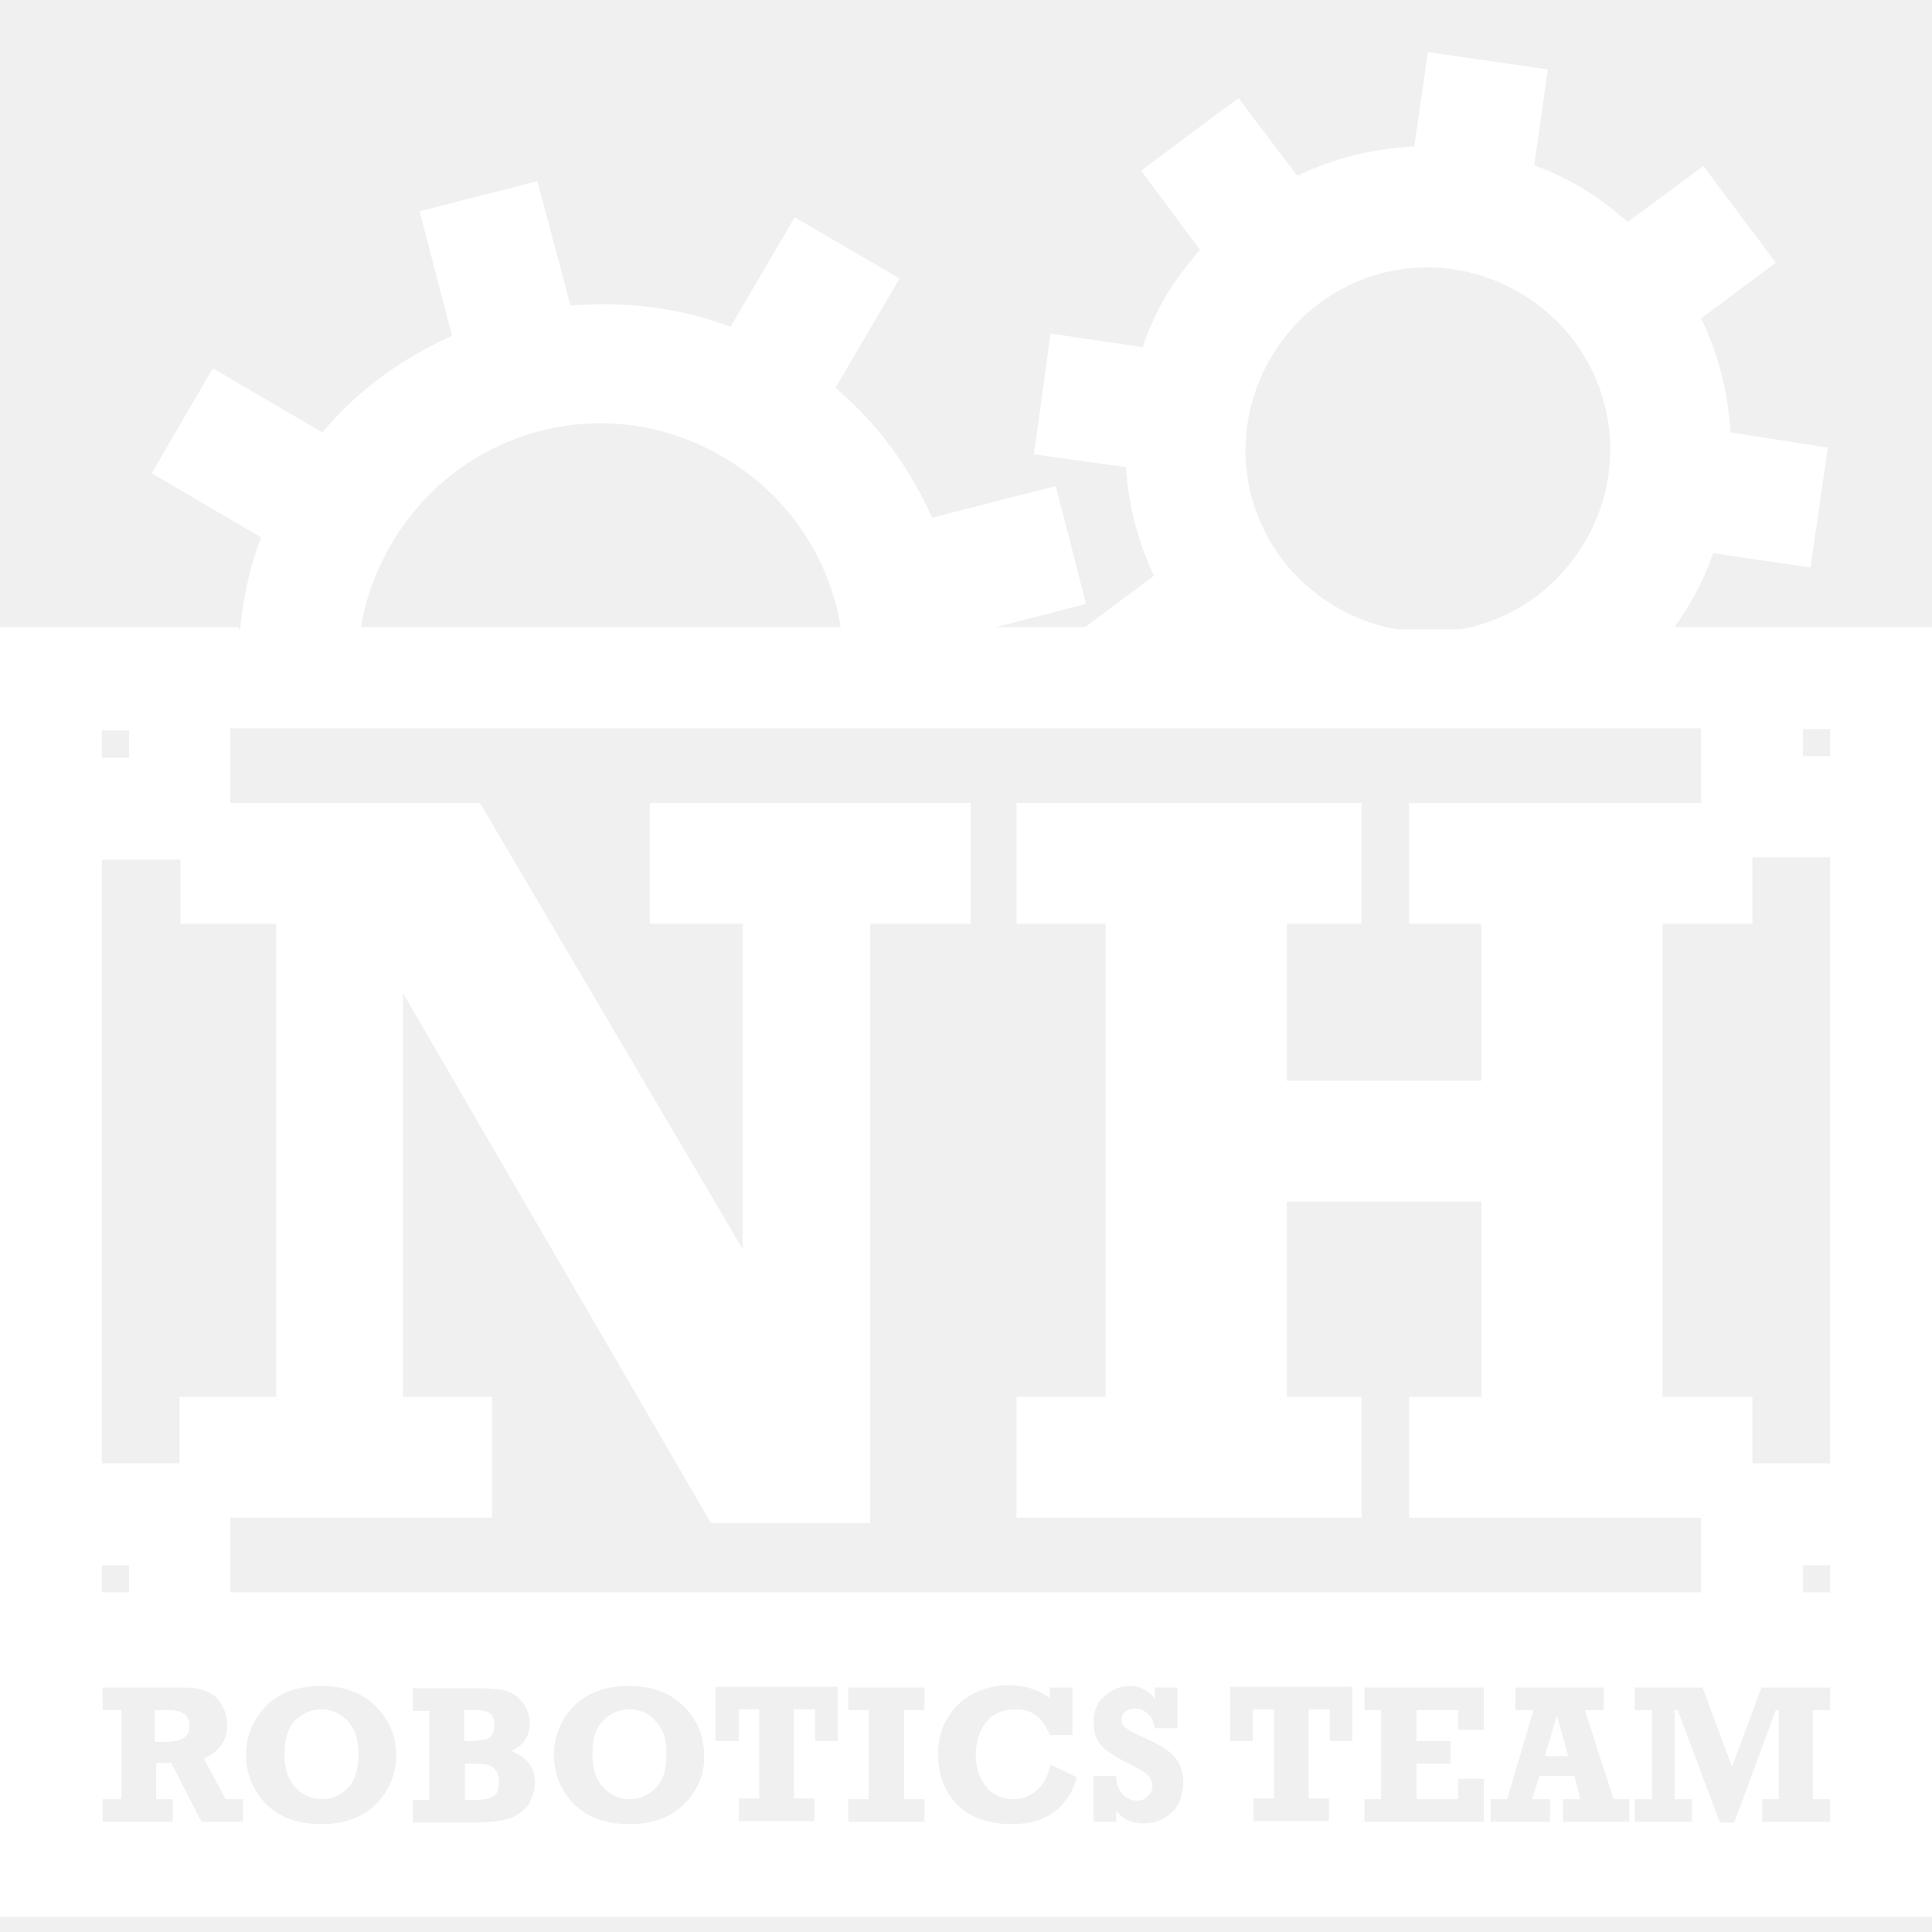
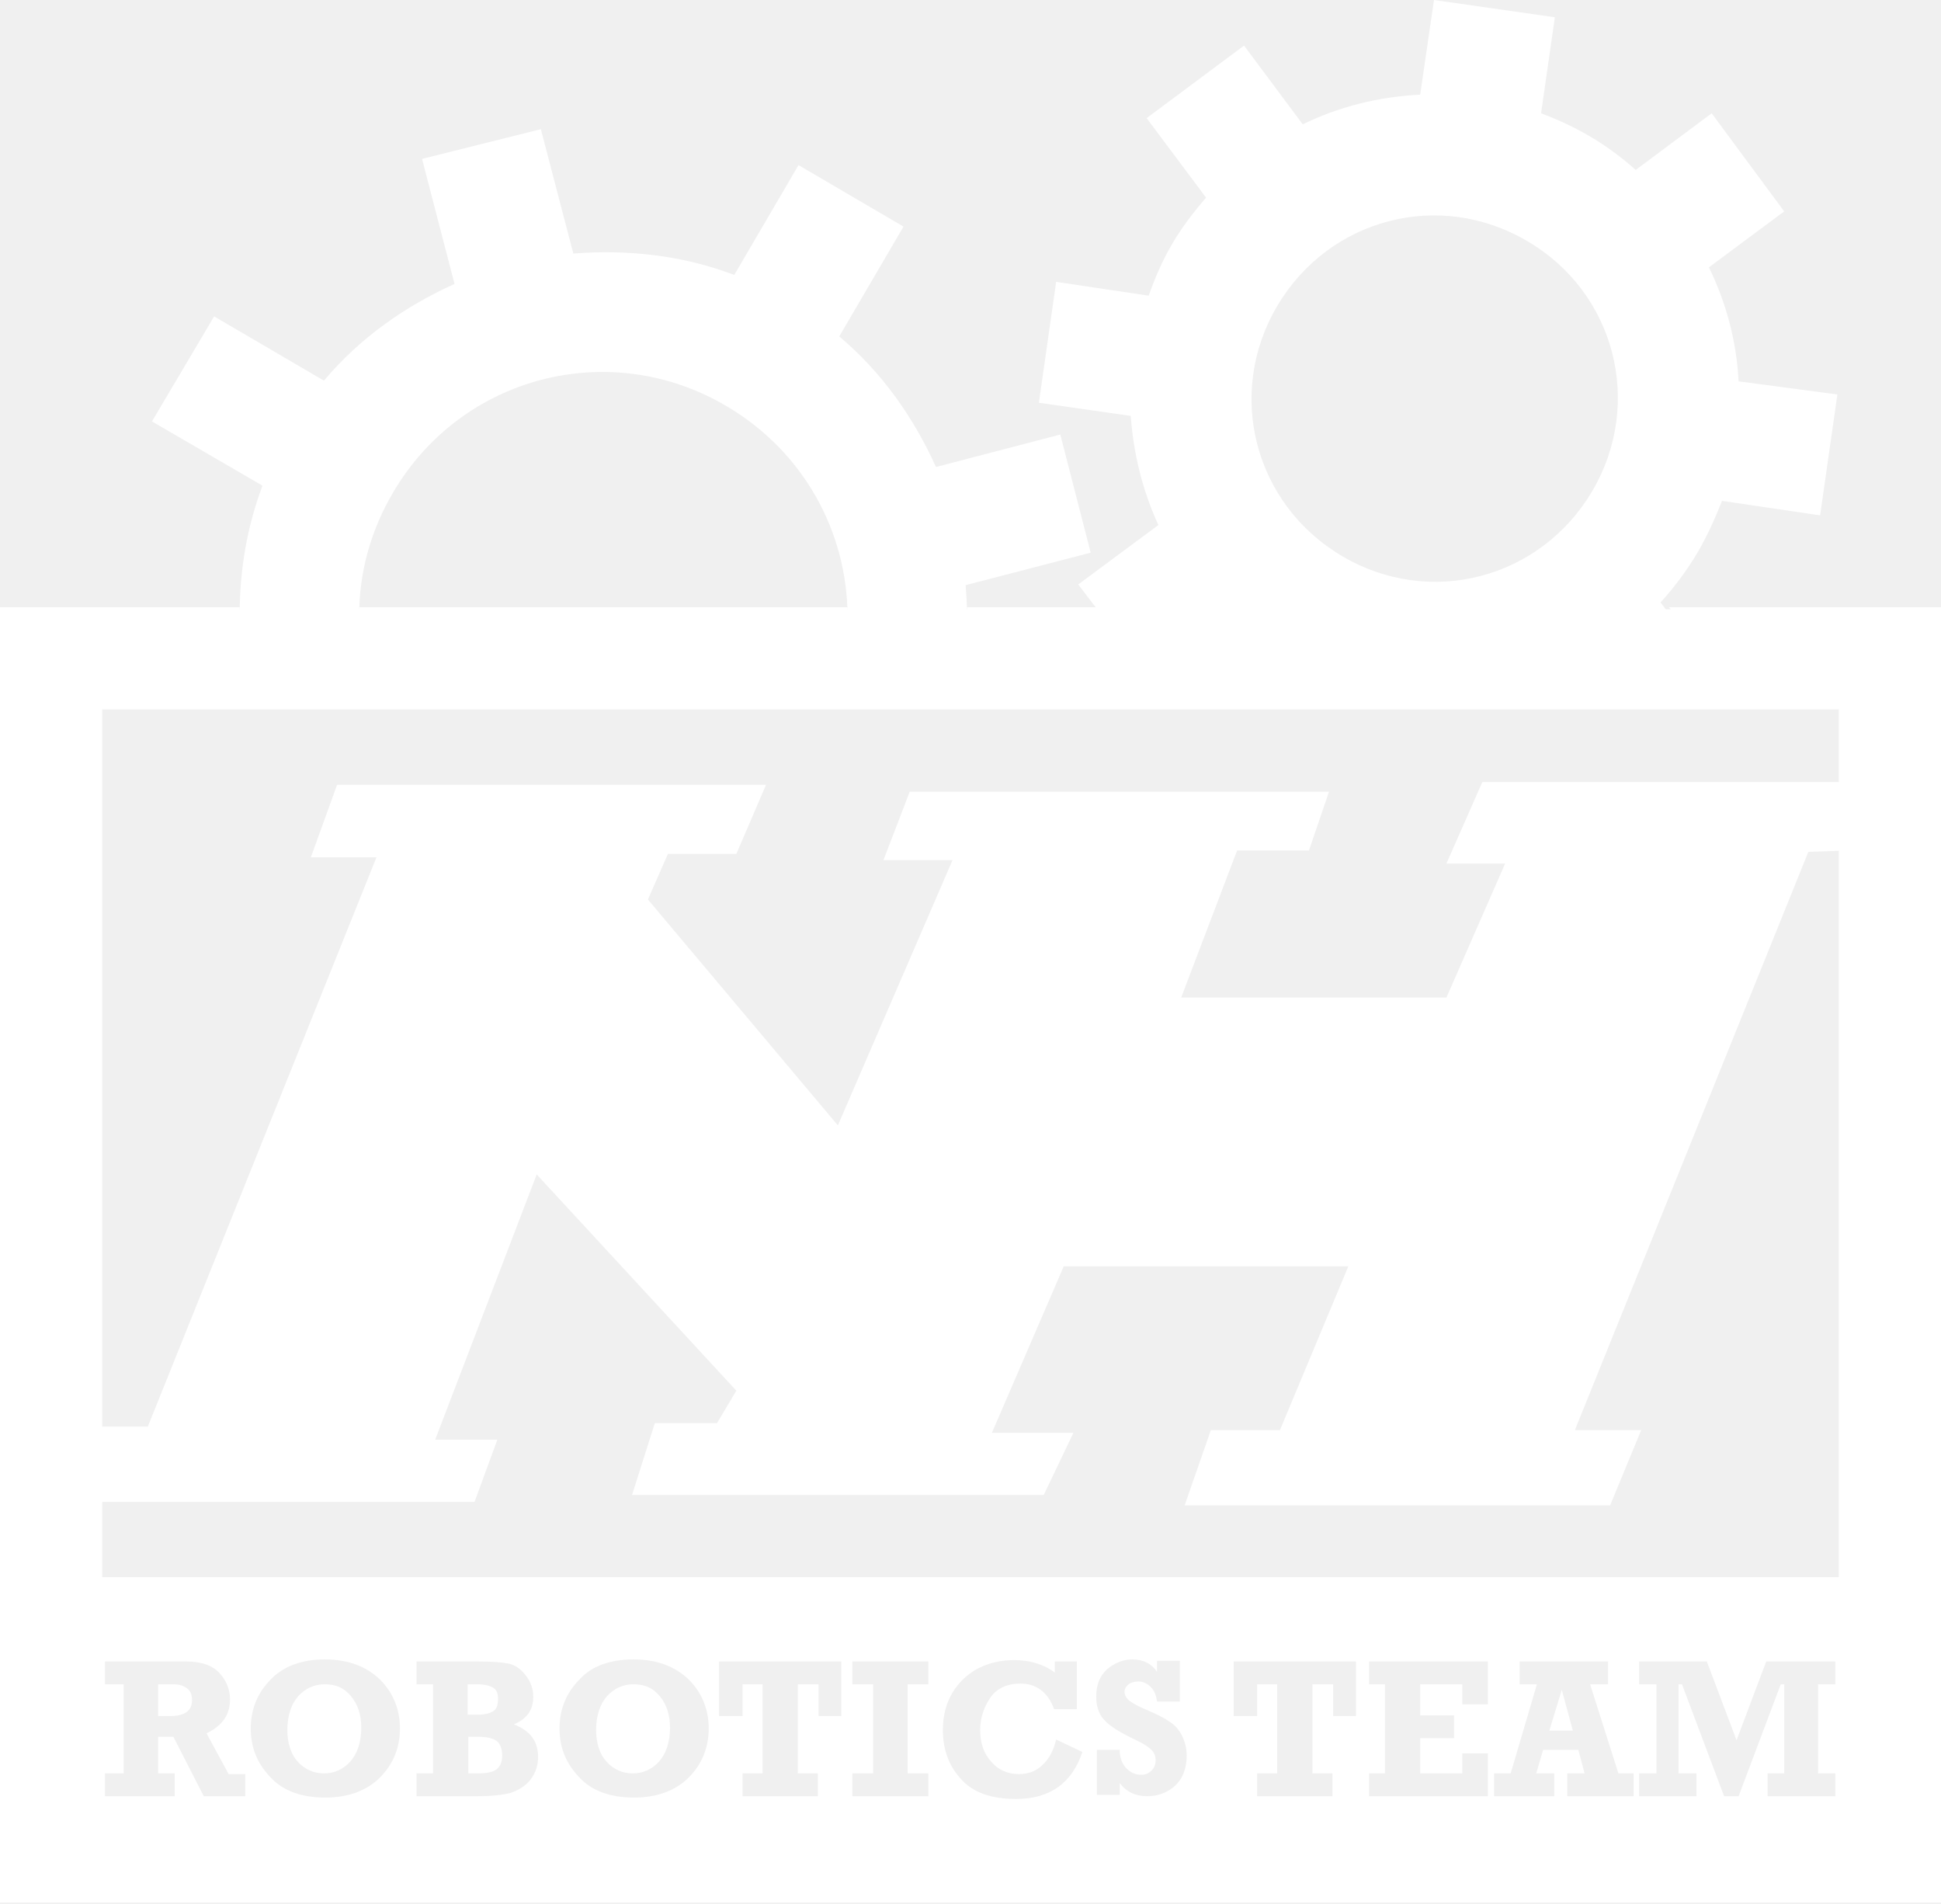
- <svg xmlns="http://www.w3.org/2000/svg" version="1.1" id="Layer_1" x="0px" y="0px" viewBox="0 0 256 256" style="enable-background:new 0 0 256 256;" xml:space="preserve">
+ <svg xmlns="http://www.w3.org/2000/svg" version="1.1" id="Layer_1" x="0px" y="0px" viewBox="0 0 281 275.5" style="enable-background:new 0 0 281 275.5;" xml:space="preserve">
  <style type="text/css">
- 	.st0{fill:#FFFFFF;}
+ 	.st0{display:none;}
+ 	.st1{display:none;fill:#CF2029;}
+ 	.st2{fill:#FFFFFF;}
</style>
+   <text transform="matrix(1 0 0 1 -132.3533 -230.1965)" class="st0">
+     <tspan x="0" y="0" style="display:inline; font-family:'ArialMT'; font-size:27.599px;">Font:</tspan>
+     <tspan x="62.9" y="0" style="display:inline; font-family:'Rockwell-Bold'; font-size:27.599px;"> </tspan>
+     <tspan x="0" y="33.1" style="display:inline; font-family:'Rockwell-Bold'; font-size:27.599px;">Rockwell</tspan>
+     <tspan x="0" y="99.4" style="display:inline; font-family:'ArialMT'; font-size:27.599px;">Color Palette:</tspan>
+   </text>
+   <rect x="-132.4" y="-117.5" class="st0" width="54" height="54" />
+   <rect x="-78.4" y="-117.5" class="st1" width="54" height="54" />
  <g>
-     <path class="st0" d="M47.4,88.4c0-0.1,0-0.2,0-0.3c0-5.5,1.5-11,4.5-16.1c9.1-15.4,28.6-20.5,44-11.4c10.2,6,15.9,16.6,15.9,27.6   c0,0.1,0,0.2,0,0.3h15.8c0-0.1,0-0.2,0-0.3c0-1.3-0.1-2.6-0.2-3.9l16.5-4.3l-4-15.6l-16.4,4.2c-2.9-6.5-7.1-12.4-12.8-17.2   l8.5-14.5l-13.9-8.1l-8.5,14.5c-6.9-2.6-14.2-3.4-21.2-2.8L71.2,24l-15.6,4l4.3,16.5c-6.5,2.9-12.4,7.1-17.2,12.8l-14.5-8.5   l-8.1,13.9l14.5,8.5c-2.1,5.5-3,11.3-3,17c0,0.1,0,0.2,0,0.3H47.4z" />
-     <path class="st0" d="M229.3,57.3c-0.3-5.2-1.6-10.4-3.9-15.1l9.9-7.4L225.7,22l-10,7.4c-1.9-1.6-3.9-3.2-6.1-4.5   c-2-1.2-4.2-2.2-6.3-3l1.8-12.7l-15.9-2.3l-1.8,12.5c-5.4,0.3-10.6,1.5-15.5,3.9L164.1,13l-12.9,9.6l7.8,10.5   c-1.6,1.9-3.2,3.9-4.5,6.1c-1.3,2.2-2.3,4.5-3.1,6.8l-12.2-1.8L137,60.2l12.2,1.7c0.3,5,1.6,9.9,3.7,14.4l-10.6,7.9l2.9,3.9   l0.2,0.3h74.9l-0.2-0.3l-1.1-1.5c1.8-2,3.5-4.2,4.9-6.6c1.3-2.2,2.3-4.4,3.1-6.7l12.9,1.9l2.3-15.9L229.3,57.3z M210,71.8   c-6.8,11.6-21.4,15.4-33,8.6c-11.6-6.8-15.4-21.4-8.6-33c6.8-11.6,21.4-15.4,33-8.6C213,45.6,216.8,60.3,210,71.8z" />
-     <path class="st0" d="M24.4,227.1c-0.5-0.3-1.1-0.5-1.9-0.5h-2v4.2h1.6c2,0,3-0.7,3-2.1C25.1,228,24.9,227.4,24.4,227.1z    M24.4,227.1c-0.5-0.3-1.1-0.5-1.9-0.5h-2v4.2h1.6c2,0,3-0.7,3-2.1C25.1,228,24.9,227.4,24.4,227.1z M24.4,227.1   c-0.5-0.3-1.1-0.5-1.9-0.5h-2v4.2h1.6c2,0,3-0.7,3-2.1C25.1,228,24.9,227.4,24.4,227.1z M46.2,228.2c-0.9-1.1-2.1-1.6-3.6-1.6   c-1.4,0-2.5,0.5-3.5,1.5c-1,1-1.4,2.5-1.4,4.5c0,1.8,0.5,3.2,1.4,4.2c0.9,1,2.1,1.6,3.5,1.6c1.4,0,2.5-0.5,3.5-1.5   c1-1,1.4-2.5,1.4-4.5C47.5,230.6,47.1,229.2,46.2,228.2z M64.9,227c-0.4-0.3-1.1-0.4-2.2-0.4h-1.2v4h1.3c0.9,0,1.6-0.2,2-0.5   c0.4-0.3,0.6-0.9,0.6-1.6C65.5,227.8,65.3,227.3,64.9,227z M65.3,234.2c-0.5-0.4-1.3-0.5-2.4-0.5h-1.3v4.8h1.3c1.2,0,2-0.2,2.5-0.5   c0.5-0.3,0.7-0.9,0.7-1.8C66.1,235.2,65.8,234.5,65.3,234.2z M65.3,234.2c-0.5-0.4-1.3-0.5-2.4-0.5h-1.3v4.8h1.3   c1.2,0,2-0.2,2.5-0.5c0.5-0.3,0.7-0.9,0.7-1.8C66.1,235.2,65.8,234.5,65.3,234.2z M64.9,227c-0.4-0.3-1.1-0.4-2.2-0.4h-1.2v4h1.3   c0.9,0,1.6-0.2,2-0.5c0.4-0.3,0.6-0.9,0.6-1.6C65.5,227.8,65.3,227.3,64.9,227z M46.2,228.2c-0.9-1.1-2.1-1.6-3.6-1.6   c-1.4,0-2.5,0.5-3.5,1.5c-1,1-1.4,2.5-1.4,4.5c0,1.8,0.5,3.2,1.4,4.2c0.9,1,2.1,1.6,3.5,1.6c1.4,0,2.5-0.5,3.5-1.5   c1-1,1.4-2.5,1.4-4.5C47.5,230.6,47.1,229.2,46.2,228.2z M24.4,227.1c-0.5-0.3-1.1-0.5-1.9-0.5h-2v4.2h1.6c2,0,3-0.7,3-2.1   C25.1,228,24.9,227.4,24.4,227.1z M24.4,227.1c-0.5-0.3-1.1-0.5-1.9-0.5h-2v4.2h1.6c2,0,3-0.7,3-2.1   C25.1,228,24.9,227.4,24.4,227.1z M46.2,228.2c-0.9-1.1-2.1-1.6-3.6-1.6c-1.4,0-2.5,0.5-3.5,1.5c-1,1-1.4,2.5-1.4,4.5   c0,1.8,0.5,3.2,1.4,4.2c0.9,1,2.1,1.6,3.5,1.6c1.4,0,2.5-0.5,3.5-1.5c1-1,1.4-2.5,1.4-4.5C47.5,230.6,47.1,229.2,46.2,228.2z    M64.9,227c-0.4-0.3-1.1-0.4-2.2-0.4h-1.2v4h1.3c0.9,0,1.6-0.2,2-0.5c0.4-0.3,0.6-0.9,0.6-1.6C65.5,227.8,65.3,227.3,64.9,227z    M65.3,234.2c-0.5-0.4-1.3-0.5-2.4-0.5h-1.3v4.8h1.3c1.2,0,2-0.2,2.5-0.5c0.5-0.3,0.7-0.9,0.7-1.8   C66.1,235.2,65.8,234.5,65.3,234.2z M87,228.2c-0.9-1.1-2.1-1.6-3.6-1.6c-1.4,0-2.5,0.5-3.5,1.5c-1,1-1.4,2.5-1.4,4.5   c0,1.8,0.5,3.2,1.4,4.2c0.9,1,2.1,1.6,3.5,1.6c1.4,0,2.5-0.5,3.5-1.5c1-1,1.4-2.5,1.4-4.5C88.4,230.6,87.9,229.2,87,228.2z    M87,228.2c-0.9-1.1-2.1-1.6-3.6-1.6c-1.4,0-2.5,0.5-3.5,1.5c-1,1-1.4,2.5-1.4,4.5c0,1.8,0.5,3.2,1.4,4.2c0.9,1,2.1,1.6,3.5,1.6   c1.4,0,2.5-0.5,3.5-1.5c1-1,1.4-2.5,1.4-4.5C88.4,230.6,87.9,229.2,87,228.2z M65.3,234.2c-0.5-0.4-1.3-0.5-2.4-0.5h-1.3v4.8h1.3   c1.2,0,2-0.2,2.5-0.5c0.5-0.3,0.7-0.9,0.7-1.8C66.1,235.2,65.8,234.5,65.3,234.2z M64.9,227c-0.4-0.3-1.1-0.4-2.2-0.4h-1.2v4h1.3   c0.9,0,1.6-0.2,2-0.5c0.4-0.3,0.6-0.9,0.6-1.6C65.5,227.8,65.3,227.3,64.9,227z M46.2,228.2c-0.9-1.1-2.1-1.6-3.6-1.6   c-1.4,0-2.5,0.5-3.5,1.5c-1,1-1.4,2.5-1.4,4.5c0,1.8,0.5,3.2,1.4,4.2c0.9,1,2.1,1.6,3.5,1.6c1.4,0,2.5-0.5,3.5-1.5   c1-1,1.4-2.5,1.4-4.5C47.5,230.6,47.1,229.2,46.2,228.2z M24.4,227.1c-0.5-0.3-1.1-0.5-1.9-0.5h-2v4.2h1.6c2,0,3-0.7,3-2.1   C25.1,228,24.9,227.4,24.4,227.1z M24.4,227.1c-0.5-0.3-1.1-0.5-1.9-0.5h-2v4.2h1.6c2,0,3-0.7,3-2.1   C25.1,228,24.9,227.4,24.4,227.1z M46.2,228.2c-0.9-1.1-2.1-1.6-3.6-1.6c-1.4,0-2.5,0.5-3.5,1.5c-1,1-1.4,2.5-1.4,4.5   c0,1.8,0.5,3.2,1.4,4.2c0.9,1,2.1,1.6,3.5,1.6c1.4,0,2.5-0.5,3.5-1.5c1-1,1.4-2.5,1.4-4.5C47.5,230.6,47.1,229.2,46.2,228.2z    M64.9,227c-0.4-0.3-1.1-0.4-2.2-0.4h-1.2v4h1.3c0.9,0,1.6-0.2,2-0.5c0.4-0.3,0.6-0.9,0.6-1.6C65.5,227.8,65.3,227.3,64.9,227z    M65.3,234.2c-0.5-0.4-1.3-0.5-2.4-0.5h-1.3v4.8h1.3c1.2,0,2-0.2,2.5-0.5c0.5-0.3,0.7-0.9,0.7-1.8   C66.1,235.2,65.8,234.5,65.3,234.2z M87,228.2c-0.9-1.1-2.1-1.6-3.6-1.6c-1.4,0-2.5,0.5-3.5,1.5c-1,1-1.4,2.5-1.4,4.5   c0,1.8,0.5,3.2,1.4,4.2c0.9,1,2.1,1.6,3.5,1.6c1.4,0,2.5-0.5,3.5-1.5c1-1,1.4-2.5,1.4-4.5C88.4,230.6,87.9,229.2,87,228.2z    M87,228.2c-0.9-1.1-2.1-1.6-3.6-1.6c-1.4,0-2.5,0.5-3.5,1.5c-1,1-1.4,2.5-1.4,4.5c0,1.8,0.5,3.2,1.4,4.2c0.9,1,2.1,1.6,3.5,1.6   c1.4,0,2.5-0.5,3.5-1.5c1-1,1.4-2.5,1.4-4.5C88.4,230.6,87.9,229.2,87,228.2z M65.3,234.2c-0.5-0.4-1.3-0.5-2.4-0.5h-1.3v4.8h1.3   c1.2,0,2-0.2,2.5-0.5c0.5-0.3,0.7-0.9,0.7-1.8C66.1,235.2,65.8,234.5,65.3,234.2z M64.9,227c-0.4-0.3-1.1-0.4-2.2-0.4h-1.2v4h1.3   c0.9,0,1.6-0.2,2-0.5c0.4-0.3,0.6-0.9,0.6-1.6C65.5,227.8,65.3,227.3,64.9,227z M46.2,228.2c-0.9-1.1-2.1-1.6-3.6-1.6   c-1.4,0-2.5,0.5-3.5,1.5c-1,1-1.4,2.5-1.4,4.5c0,1.8,0.5,3.2,1.4,4.2c0.9,1,2.1,1.6,3.5,1.6c1.4,0,2.5-0.5,3.5-1.5   c1-1,1.4-2.5,1.4-4.5C47.5,230.6,47.1,229.2,46.2,228.2z M24.4,227.1c-0.5-0.3-1.1-0.5-1.9-0.5h-2v4.2h1.6c2,0,3-0.7,3-2.1   C25.1,228,24.9,227.4,24.4,227.1z M24.4,227.1c-0.5-0.3-1.1-0.5-1.9-0.5h-2v4.2h1.6c2,0,3-0.7,3-2.1   C25.1,228,24.9,227.4,24.4,227.1z M46.2,228.2c-0.9-1.1-2.1-1.6-3.6-1.6c-1.4,0-2.5,0.5-3.5,1.5c-1,1-1.4,2.5-1.4,4.5   c0,1.8,0.5,3.2,1.4,4.2c0.9,1,2.1,1.6,3.5,1.6c1.4,0,2.5-0.5,3.5-1.5c1-1,1.4-2.5,1.4-4.5C47.5,230.6,47.1,229.2,46.2,228.2z    M64.9,227c-0.4-0.3-1.1-0.4-2.2-0.4h-1.2v4h1.3c0.9,0,1.6-0.2,2-0.5c0.4-0.3,0.6-0.9,0.6-1.6C65.5,227.8,65.3,227.3,64.9,227z    M65.3,234.2c-0.5-0.4-1.3-0.5-2.4-0.5h-1.3v4.8h1.3c1.2,0,2-0.2,2.5-0.5c0.5-0.3,0.7-0.9,0.7-1.8   C66.1,235.2,65.8,234.5,65.3,234.2z M87,228.2c-0.9-1.1-2.1-1.6-3.6-1.6c-1.4,0-2.5,0.5-3.5,1.5c-1,1-1.4,2.5-1.4,4.5   c0,1.8,0.5,3.2,1.4,4.2c0.9,1,2.1,1.6,3.5,1.6c1.4,0,2.5-0.5,3.5-1.5c1-1,1.4-2.5,1.4-4.5C88.4,230.6,87.9,229.2,87,228.2z    M87,228.2c-0.9-1.1-2.1-1.6-3.6-1.6c-1.4,0-2.5,0.5-3.5,1.5c-1,1-1.4,2.5-1.4,4.5c0,1.8,0.5,3.2,1.4,4.2c0.9,1,2.1,1.6,3.5,1.6   c1.4,0,2.5-0.5,3.5-1.5c1-1,1.4-2.5,1.4-4.5C88.4,230.6,87.9,229.2,87,228.2z M65.3,234.2c-0.5-0.4-1.3-0.5-2.4-0.5h-1.3v4.8h1.3   c1.2,0,2-0.2,2.5-0.5c0.5-0.3,0.7-0.9,0.7-1.8C66.1,235.2,65.8,234.5,65.3,234.2z M64.9,227c-0.4-0.3-1.1-0.4-2.2-0.4h-1.2v4h1.3   c0.9,0,1.6-0.2,2-0.5c0.4-0.3,0.6-0.9,0.6-1.6C65.5,227.8,65.3,227.3,64.9,227z M46.2,228.2c-0.9-1.1-2.1-1.6-3.6-1.6   c-1.4,0-2.5,0.5-3.5,1.5c-1,1-1.4,2.5-1.4,4.5c0,1.8,0.5,3.2,1.4,4.2c0.9,1,2.1,1.6,3.5,1.6c1.4,0,2.5-0.5,3.5-1.5   c1-1,1.4-2.5,1.4-4.5C47.5,230.6,47.1,229.2,46.2,228.2z M24.4,227.1c-0.5-0.3-1.1-0.5-1.9-0.5h-2v4.2h1.6c2,0,3-0.7,3-2.1   C25.1,228,24.9,227.4,24.4,227.1z M24.4,227.1c-0.5-0.3-1.1-0.5-1.9-0.5h-2v4.2h1.6c2,0,3-0.7,3-2.1   C25.1,228,24.9,227.4,24.4,227.1z M46.2,228.2c-0.9-1.1-2.1-1.6-3.6-1.6c-1.4,0-2.5,0.5-3.5,1.5c-1,1-1.4,2.5-1.4,4.5   c0,1.8,0.5,3.2,1.4,4.2c0.9,1,2.1,1.6,3.5,1.6c1.4,0,2.5-0.5,3.5-1.5c1-1,1.4-2.5,1.4-4.5C47.5,230.6,47.1,229.2,46.2,228.2z    M64.9,227c-0.4-0.3-1.1-0.4-2.2-0.4h-1.2v4h1.3c0.9,0,1.6-0.2,2-0.5c0.4-0.3,0.6-0.9,0.6-1.6C65.5,227.8,65.3,227.3,64.9,227z    M65.3,234.2c-0.5-0.4-1.3-0.5-2.4-0.5h-1.3v4.8h1.3c1.2,0,2-0.2,2.5-0.5c0.5-0.3,0.7-0.9,0.7-1.8   C66.1,235.2,65.8,234.5,65.3,234.2z M87,228.2c-0.9-1.1-2.1-1.6-3.6-1.6c-1.4,0-2.5,0.5-3.5,1.5c-1,1-1.4,2.5-1.4,4.5   c0,1.8,0.5,3.2,1.4,4.2c0.9,1,2.1,1.6,3.5,1.6c1.4,0,2.5-0.5,3.5-1.5c1-1,1.4-2.5,1.4-4.5C88.4,230.6,87.9,229.2,87,228.2z    M206.3,227.3l-1.6,5.4h3.1L206.3,227.3z M206.3,227.3l-1.6,5.4h3.1L206.3,227.3z M87,228.2c-0.9-1.1-2.1-1.6-3.6-1.6   c-1.4,0-2.5,0.5-3.5,1.5c-1,1-1.4,2.5-1.4,4.5c0,1.8,0.5,3.2,1.4,4.2c0.9,1,2.1,1.6,3.5,1.6c1.4,0,2.5-0.5,3.5-1.5   c1-1,1.4-2.5,1.4-4.5C88.4,230.6,87.9,229.2,87,228.2z M65.3,234.2c-0.5-0.4-1.3-0.5-2.4-0.5h-1.3v4.8h1.3c1.2,0,2-0.2,2.5-0.5   c0.5-0.3,0.7-0.9,0.7-1.8C66.1,235.2,65.8,234.5,65.3,234.2z M64.9,230.2c0.4-0.3,0.6-0.9,0.6-1.6c0-0.7-0.2-1.2-0.6-1.5   c-0.4-0.3-1.1-0.4-2.2-0.4h-1.2v4h1.3C63.8,230.6,64.4,230.5,64.9,230.2z M46.2,228.2c-0.9-1.1-2.1-1.6-3.6-1.6   c-1.4,0-2.5,0.5-3.5,1.5c-1,1-1.4,2.5-1.4,4.5c0,1.8,0.5,3.2,1.4,4.2c0.9,1,2.1,1.6,3.5,1.6c1.4,0,2.5-0.5,3.5-1.5   c1-1,1.4-2.5,1.4-4.5C47.5,230.6,47.1,229.2,46.2,228.2z M24.4,227.1c-0.5-0.3-1.1-0.5-1.9-0.5h-2v4.2h1.6c2,0,3-0.7,3-2.1   C25.1,228,24.9,227.4,24.4,227.1z M220.1,83.1l0.2,0.3h-74.9l-0.2-0.3h-17.6c0,0.1,0,0.2,0,0.3h-15.8c0-0.1,0-0.2,0-0.3H47.4   c0,0.1,0,0.2,0,0.3H31.6c0-0.1,0-0.2,0-0.3H0v170.9h256V83.1H220.1z M30.5,96.5h194.9v9.9h-38.7v16h9.6v20.8h-25.8v-20.8h9.9v-16   h-45.7v16h11.8v62.7h-11.8v16h45.7v-16h-9.9v-25.9h25.8v25.9h-9.6v16h38.7v9.9H30.5v-9.9h34.7v-16H53.4v-53.5l40.8,70.2h21.1v-79.4   h13.3v-16H86.1v16h12.3v43.1l-34.8-59.1H30.5V96.5z M13.5,96.8h3.6v3.6h-3.6V96.8z M13.5,113.9h10.4v8.5h12.7v62.7H23.8v8.8H13.5   V113.9z M13.5,207.4h3.6v3.6h-3.6V207.4z M32.1,241.4h-5.4l-4-7.8h-2v4.8h2.2v3h-9.3v-3h2.5v-11.8h-2.5v-3h10.8   c2,0,3.5,0.5,4.4,1.5c0.9,1,1.3,2.2,1.3,3.5c0,2-1,3.5-3.1,4.4l2.9,5.4h2.3V241.4z M49.9,239c-1.8,1.8-4.2,2.7-7.3,2.7   c-3.2,0-5.6-0.9-7.4-2.7c-1.7-1.8-2.6-4-2.6-6.4c0-2.6,0.9-4.7,2.6-6.5c1.8-1.8,4.2-2.7,7.3-2.7c3.1,0,5.5,0.9,7.3,2.7   c1.8,1.8,2.7,4,2.7,6.5C52.5,235,51.6,237.2,49.9,239z M69.9,239.3c-0.7,0.8-1.5,1.4-2.6,1.7c-1,0.3-2.5,0.5-4.4,0.5h-8.2v-3h2.2   v-11.8h-2.2v-3h8.2c1.8,0,3.1,0.1,4,0.3c0.9,0.2,1.6,0.7,2.3,1.5c0.6,0.8,1,1.8,1,2.8c0,1.7-0.8,3-2.5,3.7c2.1,0.8,3.2,2.2,3.2,4.3   C70.8,237.4,70.5,238.4,69.9,239.3z M90.7,239c-1.8,1.8-4.2,2.7-7.3,2.7c-3.2,0-5.6-0.9-7.4-2.7c-1.7-1.8-2.6-4-2.6-6.4   c0-2.6,0.9-4.7,2.6-6.5c1.8-1.8,4.2-2.7,7.3-2.7c3.1,0,5.5,0.9,7.3,2.7c1.8,1.8,2.7,4,2.7,6.5C93.4,235,92.5,237.2,90.7,239z    M111,230.7h-3v-4.2h-2.8v11.8h2.7v3h-10v-3h2.7v-11.8h-2.7v4.2h-3.1v-7.2H111V230.7z M122.5,226.6h-2.7v11.8h2.7v3h-10.1v-3h2.7   v-11.8h-2.7v-3h10.1V226.6z M134.1,241.7c-3.2,0-5.6-0.9-7.3-2.6c-1.6-1.7-2.5-3.9-2.5-6.6c0-1.9,0.4-3.5,1.3-4.9   c0.8-1.4,2-2.5,3.4-3.2c1.4-0.7,3-1.1,4.7-1.1c2.1,0,3.9,0.6,5.4,1.7v-1.4h3v6.3h-3c-0.9-2.3-2.3-3.4-4.5-3.4c-1.7,0-3.1,0.6-4,1.8   c-0.9,1.2-1.3,2.6-1.3,4.3c0,1.7,0.5,3.1,1.4,4.2c0.9,1.1,2.2,1.6,3.6,1.6c1.2,0,2.2-0.4,3.1-1.2c0.9-0.8,1.5-1.9,1.8-3.4l3.5,1.7   C141.5,239.6,138.6,241.7,134.1,241.7z M155.1,240.3c-1,0.9-2.2,1.3-3.6,1.3c-1.6,0-2.8-0.6-3.6-1.7v1.5h-3v-6.1h3   c0,1.1,0.3,1.9,0.9,2.5c0.5,0.5,1.2,0.8,1.9,0.8c0.5,0,1-0.2,1.4-0.6c0.4-0.4,0.6-0.8,0.6-1.3c0-0.5-0.2-1-0.5-1.4   c-0.4-0.4-1-0.8-2-1.3c-2.1-1-3.5-1.9-4.2-2.6c-0.7-0.8-1.1-1.8-1.1-3.1c0-1.6,0.5-2.8,1.5-3.6c1-0.9,2.1-1.3,3.3-1.3   c1.4,0,2.5,0.6,3.3,1.7v-1.5h3v5.4h-3c-0.1-0.8-0.4-1.5-0.9-1.9c-0.5-0.5-1-0.7-1.7-0.7c-0.5,0-0.9,0.1-1.3,0.4   c-0.3,0.3-0.5,0.6-0.5,1c0,0.4,0.1,0.7,0.4,1c0.3,0.3,1.1,0.8,2.5,1.4c1.3,0.6,2.3,1.1,3,1.6c0.7,0.5,1.3,1.1,1.7,1.8   c0.4,0.8,0.6,1.6,0.6,2.6C156.7,238.1,156.2,239.4,155.1,240.3z M179.2,230.7h-3v-4.2h-2.8v11.8h2.7v3h-10v-3h2.7v-11.8H166v4.2   H163v-7.2h16.2V230.7z M196.6,229.2h-3.4v-2.6h-5.5v4.1h4.5v3h-4.5v4.7h5.5v-2.7h3.4v5.7h-15.8v-3h2.2v-11.8h-2.2v-3h15.8V229.2z    M215.9,241.4h-8.8v-3h2.3l-0.8-3.1h-4.6l-1,3.1h2.4v3h-7.9v-3h2.2l3.5-11.8h-2.4v-3h11.7v3H210l3.8,11.8h2.1V241.4z M242.5,226.6   h-2.3v11.8h2.3v3h-9v-3h2.2v-11.8h-0.4l-5.5,14.9h-1.9l-5.6-14.9h-0.4v11.8h2.3v3h-7.6v-3h2.3v-11.8h-2.3v-3h9l3.9,10.5l3.9-10.5   h9.1V226.6z M242.5,211h-3.6v-3.6h3.6V211z M242.5,193.9h-10.3v-8.8h-11.9v-62.7h11.9v-8.8h10.3V193.9z M242.5,100.2h-3.6v-3.6h3.6   V100.2z M204.7,232.7h3.1l-1.5-5.4L204.7,232.7z M83.4,226.5c-1.4,0-2.5,0.5-3.5,1.5c-1,1-1.4,2.5-1.4,4.5c0,1.8,0.5,3.2,1.4,4.2   c0.9,1,2.1,1.6,3.5,1.6c1.4,0,2.5-0.5,3.5-1.5c1-1,1.4-2.5,1.4-4.5c0-1.7-0.5-3.1-1.4-4.2C86.1,227.1,84.9,226.5,83.4,226.5z    M65.3,234.2c-0.5-0.4-1.3-0.5-2.4-0.5h-1.3v4.8h1.3c1.2,0,2-0.2,2.5-0.5c0.5-0.3,0.7-0.9,0.7-1.8   C66.1,235.2,65.8,234.5,65.3,234.2z M64.9,230.2c0.4-0.3,0.6-0.9,0.6-1.6c0-0.7-0.2-1.2-0.6-1.5c-0.4-0.3-1.1-0.4-2.2-0.4h-1.2v4   h1.3C63.8,230.6,64.4,230.5,64.9,230.2z M42.6,226.5c-1.4,0-2.5,0.5-3.5,1.5c-1,1-1.4,2.5-1.4,4.5c0,1.8,0.5,3.2,1.4,4.2   c0.9,1,2.1,1.6,3.5,1.6c1.4,0,2.5-0.5,3.5-1.5c1-1,1.4-2.5,1.4-4.5c0-1.7-0.5-3.1-1.4-4.2C45.2,227.1,44.1,226.5,42.6,226.5z    M24.4,227.1c-0.5-0.3-1.1-0.5-1.9-0.5h-2v4.2h1.6c2,0,3-0.7,3-2.1C25.1,228,24.9,227.4,24.4,227.1z M24.4,227.1   c-0.5-0.3-1.1-0.5-1.9-0.5h-2v4.2h1.6c2,0,3-0.7,3-2.1C25.1,228,24.9,227.4,24.4,227.1z M46.2,228.2c-0.9-1.1-2.1-1.6-3.6-1.6   c-1.4,0-2.5,0.5-3.5,1.5c-1,1-1.4,2.5-1.4,4.5c0,1.8,0.5,3.2,1.4,4.2c0.9,1,2.1,1.6,3.5,1.6c1.4,0,2.5-0.5,3.5-1.5   c1-1,1.4-2.5,1.4-4.5C47.5,230.6,47.1,229.2,46.2,228.2z M64.9,227c-0.4-0.3-1.1-0.4-2.2-0.4h-1.2v4h1.3c0.9,0,1.6-0.2,2-0.5   c0.4-0.3,0.6-0.9,0.6-1.6C65.5,227.8,65.3,227.3,64.9,227z M65.3,234.2c-0.5-0.4-1.3-0.5-2.4-0.5h-1.3v4.8h1.3c1.2,0,2-0.2,2.5-0.5   c0.5-0.3,0.7-0.9,0.7-1.8C66.1,235.2,65.8,234.5,65.3,234.2z M87,228.2c-0.9-1.1-2.1-1.6-3.6-1.6c-1.4,0-2.5,0.5-3.5,1.5   c-1,1-1.4,2.5-1.4,4.5c0,1.8,0.5,3.2,1.4,4.2c0.9,1,2.1,1.6,3.5,1.6c1.4,0,2.5-0.5,3.5-1.5c1-1,1.4-2.5,1.4-4.5   C88.4,230.6,87.9,229.2,87,228.2z M87,228.2c-0.9-1.1-2.1-1.6-3.6-1.6c-1.4,0-2.5,0.5-3.5,1.5c-1,1-1.4,2.5-1.4,4.5   c0,1.8,0.5,3.2,1.4,4.2c0.9,1,2.1,1.6,3.5,1.6c1.4,0,2.5-0.5,3.5-1.5c1-1,1.4-2.5,1.4-4.5C88.4,230.6,87.9,229.2,87,228.2z    M65.3,234.2c-0.5-0.4-1.3-0.5-2.4-0.5h-1.3v4.8h1.3c1.2,0,2-0.2,2.5-0.5c0.5-0.3,0.7-0.9,0.7-1.8   C66.1,235.2,65.8,234.5,65.3,234.2z M64.9,227c-0.4-0.3-1.1-0.4-2.2-0.4h-1.2v4h1.3c0.9,0,1.6-0.2,2-0.5c0.4-0.3,0.6-0.9,0.6-1.6   C65.5,227.8,65.3,227.3,64.9,227z M46.2,228.2c-0.9-1.1-2.1-1.6-3.6-1.6c-1.4,0-2.5,0.5-3.5,1.5c-1,1-1.4,2.5-1.4,4.5   c0,1.8,0.5,3.2,1.4,4.2c0.9,1,2.1,1.6,3.5,1.6c1.4,0,2.5-0.5,3.5-1.5c1-1,1.4-2.5,1.4-4.5C47.5,230.6,47.1,229.2,46.2,228.2z    M24.4,227.1c-0.5-0.3-1.1-0.5-1.9-0.5h-2v4.2h1.6c2,0,3-0.7,3-2.1C25.1,228,24.9,227.4,24.4,227.1z M24.4,227.1   c-0.5-0.3-1.1-0.5-1.9-0.5h-2v4.2h1.6c2,0,3-0.7,3-2.1C25.1,228,24.9,227.4,24.4,227.1z M46.2,228.2c-0.9-1.1-2.1-1.6-3.6-1.6   c-1.4,0-2.5,0.5-3.5,1.5c-1,1-1.4,2.5-1.4,4.5c0,1.8,0.5,3.2,1.4,4.2c0.9,1,2.1,1.6,3.5,1.6c1.4,0,2.5-0.5,3.5-1.5   c1-1,1.4-2.5,1.4-4.5C47.5,230.6,47.1,229.2,46.2,228.2z M64.9,227c-0.4-0.3-1.1-0.4-2.2-0.4h-1.2v4h1.3c0.9,0,1.6-0.2,2-0.5   c0.4-0.3,0.6-0.9,0.6-1.6C65.5,227.8,65.3,227.3,64.9,227z M65.3,234.2c-0.5-0.4-1.3-0.5-2.4-0.5h-1.3v4.8h1.3c1.2,0,2-0.2,2.5-0.5   c0.5-0.3,0.7-0.9,0.7-1.8C66.1,235.2,65.8,234.5,65.3,234.2z M87,228.2c-0.9-1.1-2.1-1.6-3.6-1.6c-1.4,0-2.5,0.5-3.5,1.5   c-1,1-1.4,2.5-1.4,4.5c0,1.8,0.5,3.2,1.4,4.2c0.9,1,2.1,1.6,3.5,1.6c1.4,0,2.5-0.5,3.5-1.5c1-1,1.4-2.5,1.4-4.5   C88.4,230.6,87.9,229.2,87,228.2z M87,228.2c-0.9-1.1-2.1-1.6-3.6-1.6c-1.4,0-2.5,0.5-3.5,1.5c-1,1-1.4,2.5-1.4,4.5   c0,1.8,0.5,3.2,1.4,4.2c0.9,1,2.1,1.6,3.5,1.6c1.4,0,2.5-0.5,3.5-1.5c1-1,1.4-2.5,1.4-4.5C88.4,230.6,87.9,229.2,87,228.2z    M65.3,234.2c-0.5-0.4-1.3-0.5-2.4-0.5h-1.3v4.8h1.3c1.2,0,2-0.2,2.5-0.5c0.5-0.3,0.7-0.9,0.7-1.8   C66.1,235.2,65.8,234.5,65.3,234.2z M64.9,227c-0.4-0.3-1.1-0.4-2.2-0.4h-1.2v4h1.3c0.9,0,1.6-0.2,2-0.5c0.4-0.3,0.6-0.9,0.6-1.6   C65.5,227.8,65.3,227.3,64.9,227z M46.2,228.2c-0.9-1.1-2.1-1.6-3.6-1.6c-1.4,0-2.5,0.5-3.5,1.5c-1,1-1.4,2.5-1.4,4.5   c0,1.8,0.5,3.2,1.4,4.2c0.9,1,2.1,1.6,3.5,1.6c1.4,0,2.5-0.5,3.5-1.5c1-1,1.4-2.5,1.4-4.5C47.5,230.6,47.1,229.2,46.2,228.2z    M24.4,227.1c-0.5-0.3-1.1-0.5-1.9-0.5h-2v4.2h1.6c2,0,3-0.7,3-2.1C25.1,228,24.9,227.4,24.4,227.1z M24.4,227.1   c-0.5-0.3-1.1-0.5-1.9-0.5h-2v4.2h1.6c2,0,3-0.7,3-2.1C25.1,228,24.9,227.4,24.4,227.1z M46.2,228.2c-0.9-1.1-2.1-1.6-3.6-1.6   c-1.4,0-2.5,0.5-3.5,1.5c-1,1-1.4,2.5-1.4,4.5c0,1.8,0.5,3.2,1.4,4.2c0.9,1,2.1,1.6,3.5,1.6c1.4,0,2.5-0.5,3.5-1.5   c1-1,1.4-2.5,1.4-4.5C47.5,230.6,47.1,229.2,46.2,228.2z M64.9,227c-0.4-0.3-1.1-0.4-2.2-0.4h-1.2v4h1.3c0.9,0,1.6-0.2,2-0.5   c0.4-0.3,0.6-0.9,0.6-1.6C65.5,227.8,65.3,227.3,64.9,227z M65.3,234.2c-0.5-0.4-1.3-0.5-2.4-0.5h-1.3v4.8h1.3c1.2,0,2-0.2,2.5-0.5   c0.5-0.3,0.7-0.9,0.7-1.8C66.1,235.2,65.8,234.5,65.3,234.2z M87,228.2c-0.9-1.1-2.1-1.6-3.6-1.6c-1.4,0-2.5,0.5-3.5,1.5   c-1,1-1.4,2.5-1.4,4.5c0,1.8,0.5,3.2,1.4,4.2c0.9,1,2.1,1.6,3.5,1.6c1.4,0,2.5-0.5,3.5-1.5c1-1,1.4-2.5,1.4-4.5   C88.4,230.6,87.9,229.2,87,228.2z M87,228.2c-0.9-1.1-2.1-1.6-3.6-1.6c-1.4,0-2.5,0.5-3.5,1.5c-1,1-1.4,2.5-1.4,4.5   c0,1.8,0.5,3.2,1.4,4.2c0.9,1,2.1,1.6,3.5,1.6c1.4,0,2.5-0.5,3.5-1.5c1-1,1.4-2.5,1.4-4.5C88.4,230.6,87.9,229.2,87,228.2z    M65.3,234.2c-0.5-0.4-1.3-0.5-2.4-0.5h-1.3v4.8h1.3c1.2,0,2-0.2,2.5-0.5c0.5-0.3,0.7-0.9,0.7-1.8   C66.1,235.2,65.8,234.5,65.3,234.2z M64.9,227c-0.4-0.3-1.1-0.4-2.2-0.4h-1.2v4h1.3c0.9,0,1.6-0.2,2-0.5c0.4-0.3,0.6-0.9,0.6-1.6   C65.5,227.8,65.3,227.3,64.9,227z M46.2,228.2c-0.9-1.1-2.1-1.6-3.6-1.6c-1.4,0-2.5,0.5-3.5,1.5c-1,1-1.4,2.5-1.4,4.5   c0,1.8,0.5,3.2,1.4,4.2c0.9,1,2.1,1.6,3.5,1.6c1.4,0,2.5-0.5,3.5-1.5c1-1,1.4-2.5,1.4-4.5C47.5,230.6,47.1,229.2,46.2,228.2z    M24.4,227.1c-0.5-0.3-1.1-0.5-1.9-0.5h-2v4.2h1.6c2,0,3-0.7,3-2.1C25.1,228,24.9,227.4,24.4,227.1z M24.4,227.1   c-0.5-0.3-1.1-0.5-1.9-0.5h-2v4.2h1.6c2,0,3-0.7,3-2.1C25.1,228,24.9,227.4,24.4,227.1z M46.2,228.2c-0.9-1.1-2.1-1.6-3.6-1.6   c-1.4,0-2.5,0.5-3.5,1.5c-1,1-1.4,2.5-1.4,4.5c0,1.8,0.5,3.2,1.4,4.2c0.9,1,2.1,1.6,3.5,1.6c1.4,0,2.5-0.5,3.5-1.5   c1-1,1.4-2.5,1.4-4.5C47.5,230.6,47.1,229.2,46.2,228.2z M64.9,227c-0.4-0.3-1.1-0.4-2.2-0.4h-1.2v4h1.3c0.9,0,1.6-0.2,2-0.5   c0.4-0.3,0.6-0.9,0.6-1.6C65.5,227.8,65.3,227.3,64.9,227z M65.3,234.2c-0.5-0.4-1.3-0.5-2.4-0.5h-1.3v4.8h1.3c1.2,0,2-0.2,2.5-0.5   c0.5-0.3,0.7-0.9,0.7-1.8C66.1,235.2,65.8,234.5,65.3,234.2z M87,228.2c-0.9-1.1-2.1-1.6-3.6-1.6c-1.4,0-2.5,0.5-3.5,1.5   c-1,1-1.4,2.5-1.4,4.5c0,1.8,0.5,3.2,1.4,4.2c0.9,1,2.1,1.6,3.5,1.6c1.4,0,2.5-0.5,3.5-1.5c1-1,1.4-2.5,1.4-4.5   C88.4,230.6,87.9,229.2,87,228.2z M87,228.2c-0.9-1.1-2.1-1.6-3.6-1.6c-1.4,0-2.5,0.5-3.5,1.5c-1,1-1.4,2.5-1.4,4.5   c0,1.8,0.5,3.2,1.4,4.2c0.9,1,2.1,1.6,3.5,1.6c1.4,0,2.5-0.5,3.5-1.5c1-1,1.4-2.5,1.4-4.5C88.4,230.6,87.9,229.2,87,228.2z    M65.3,234.2c-0.5-0.4-1.3-0.5-2.4-0.5h-1.3v4.8h1.3c1.2,0,2-0.2,2.5-0.5c0.5-0.3,0.7-0.9,0.7-1.8   C66.1,235.2,65.8,234.5,65.3,234.2z M64.9,227c-0.4-0.3-1.1-0.4-2.2-0.4h-1.2v4h1.3c0.9,0,1.6-0.2,2-0.5c0.4-0.3,0.6-0.9,0.6-1.6   C65.5,227.8,65.3,227.3,64.9,227z M46.2,228.2c-0.9-1.1-2.1-1.6-3.6-1.6c-1.4,0-2.5,0.5-3.5,1.5c-1,1-1.4,2.5-1.4,4.5   c0,1.8,0.5,3.2,1.4,4.2c0.9,1,2.1,1.6,3.5,1.6c1.4,0,2.5-0.5,3.5-1.5c1-1,1.4-2.5,1.4-4.5C47.5,230.6,47.1,229.2,46.2,228.2z    M24.4,227.1c-0.5-0.3-1.1-0.5-1.9-0.5h-2v4.2h1.6c2,0,3-0.7,3-2.1C25.1,228,24.9,227.4,24.4,227.1z M24.4,227.1   c-0.5-0.3-1.1-0.5-1.9-0.5h-2v4.2h1.6c2,0,3-0.7,3-2.1C25.1,228,24.9,227.4,24.4,227.1z M46.2,228.2c-0.9-1.1-2.1-1.6-3.6-1.6   c-1.4,0-2.5,0.5-3.5,1.5c-1,1-1.4,2.5-1.4,4.5c0,1.8,0.5,3.2,1.4,4.2c0.9,1,2.1,1.6,3.5,1.6c1.4,0,2.5-0.5,3.5-1.5   c1-1,1.4-2.5,1.4-4.5C47.5,230.6,47.1,229.2,46.2,228.2z M46.2,228.2c-0.9-1.1-2.1-1.6-3.6-1.6c-1.4,0-2.5,0.5-3.5,1.5   c-1,1-1.4,2.5-1.4,4.5c0,1.8,0.5,3.2,1.4,4.2c0.9,1,2.1,1.6,3.5,1.6c1.4,0,2.5-0.5,3.5-1.5c1-1,1.4-2.5,1.4-4.5   C47.5,230.6,47.1,229.2,46.2,228.2z M24.4,227.1c-0.5-0.3-1.1-0.5-1.9-0.5h-2v4.2h1.6c2,0,3-0.7,3-2.1   C25.1,228,24.9,227.4,24.4,227.1z" />
+     <g>
+       <path class="st2" d="M52,89.3c0-0.1,0-0.2,0-0.3c0-6,1.6-12.1,4.9-17.7c9.9-16.9,31.4-22.5,48.3-12.5    c11.2,6.6,17.4,18.2,17.5,30.2c0,0.1,0,0.2,0,0.3H140c0-0.1,0-0.2,0-0.3c0-1.4-0.1-2.9-0.2-4.3l18.1-4.7l-4.4-17.1l-18,4.7    c-3.2-7.1-7.8-13.7-14-18.9l9.3-15.9l-15.2-8.9l-9.3,15.9c-7.6-2.9-15.6-3.7-23.3-3.1l-4.7-18L61.1,23l4.7,18.1    c-7.1,3.2-13.7,7.8-18.9,14L31,45.8L22,61L38,70.3c-2.3,6.1-3.3,12.4-3.3,18.6c0,0.1,0,0.2,0,0.3H52z" />
+       <path class="st2" d="M251.7,55.2c-0.3-5.8-1.8-11.4-4.3-16.5l10.9-8.1l-10.5-14.2l-11,8.2c-2-1.8-4.3-3.5-6.7-4.9    c-2.2-1.3-4.6-2.4-7-3.3l2-13.9L207.6,0l-2,13.7c-5.9,0.3-11.7,1.7-17,4.3l-8.5-11.4L166,17.1l8.6,11.5c-1.8,2.1-3.5,4.3-4.9,6.7    c-1.4,2.4-2.5,4.9-3.4,7.5l-13.4-2l-2.5,17.5l13.3,1.9c0.4,5.5,1.7,10.8,4,15.8l-11.6,8.6l3.2,4.2l0.3,0.3h82.3l-0.3-0.3l-1.2-1.6    c2-2.2,3.8-4.6,5.4-7.3c1.4-2.4,2.5-4.9,3.5-7.4l14.2,2.1l2.5-17.5L251.7,55.2z M230.5,71.1C223,83.8,207,88,194.3,80.5    c-12.7-7.5-16.9-23.5-9.4-36.2c7.5-12.7,23.5-16.9,36.2-9.4C233.8,42.3,238,58.4,230.5,71.1z" />
+     </g>
+     <polygon class="st2" points="271.5,113.2 214.6,113.2 209.4,125 217.9,125 209.4,144.4 171,144.4 179.1,123.1 189.5,123.1    192.4,114.6 131.7,114.6 127.9,124.5 137.9,124.5 121.3,162.9 93.8,130.2 96.7,123.6 106.6,123.6 110.9,113.6 48.8,113.6 45,124.1    54.5,124.1 21.4,206.5 14.2,206.5 9.5,217.4 68.7,217.4 72,208.4 63,208.4 77.7,170 106.6,201.3 103.8,206 94.8,206 91.5,216.4    151.1,216.4 155.4,207.4 143.6,207.4 154,183.3 195.2,183.3 185.3,207 175.3,207 171.5,217.9 233.1,217.9 237.6,207 228,207    261.8,123.3 267.9,123.1  " />
+     <path class="st2" d="M241.6,87.9l0.3,0.3h-82.3l-0.3-0.3H140c0,0.1,0,0.2,0,0.3h-17.3c0-0.1,0-0.2,0-0.3H52c0,0.1,0,0.2,0,0.3H34.7   c0-0.1,0-0.2,0-0.3H0v187.5h281V87.9H241.6z M14.8,102.7h251.4v125.6H14.8V102.7z M35.5,256.7v3.3h-6l-4.4-8.6h-2.2v5.3h2.4v3.3   H15.2v-3.3h2.7v-12.9h-2.7v-3.3H27c2.2,0,3.8,0.6,4.8,1.7c1,1.1,1.5,2.4,1.5,3.8c0,2.2-1.1,3.8-3.4,4.9l3.2,5.9H35.5z M22.9,248.4   h1.7c2.2,0,3.2-0.8,3.2-2.3c0-0.8-0.2-1.3-0.7-1.7c-0.5-0.4-1.2-0.6-2-0.6h-2.2V248.4z M47,240.2c3.4,0,6,1,8,2.9   c1.9,1.9,2.9,4.3,2.9,7.1c0,2.8-1,5.2-2.9,7.1c-1.9,1.9-4.6,2.9-7.9,2.9c-3.5,0-6.2-1-8-3c-1.9-2-2.8-4.3-2.8-7   c0-2.8,1-5.2,2.9-7.1C41,241.2,43.7,240.2,47,240.2z M47,243.8c-1.5,0-2.8,0.6-3.8,1.7c-1,1.1-1.6,2.8-1.6,4.9   c0,1.9,0.5,3.5,1.5,4.6s2.3,1.7,3.8,1.7c1.5,0,2.8-0.6,3.8-1.7c1-1.1,1.6-2.8,1.6-4.9c0-1.9-0.5-3.4-1.5-4.6S48.6,243.8,47,243.8z    M60.3,260v-3.3h2.4v-12.9h-2.4v-3.3h8.9c2,0,3.4,0.1,4.4,0.3s1.8,0.8,2.5,1.7s1.1,1.9,1.1,3.1c0,1.9-0.9,3.2-2.8,4   c2.3,0.9,3.5,2.4,3.5,4.7c0,1.3-0.4,2.4-1.1,3.3c-0.7,0.9-1.7,1.5-2.8,1.9c-1.1,0.3-2.8,0.5-4.8,0.5H60.3z M67.8,248.2h1.4   c1,0,1.7-0.2,2.2-0.5c0.5-0.3,0.7-0.9,0.7-1.8c0-0.8-0.2-1.3-0.7-1.6c-0.5-0.3-1.2-0.5-2.4-0.5h-1.3V248.2z M67.8,256.7h1.4   c1.3,0,2.2-0.2,2.7-0.6c0.5-0.4,0.8-1,0.8-2c0-1-0.3-1.7-0.8-2.1c-0.6-0.4-1.4-0.6-2.7-0.6h-1.4V256.7z M91.7,240.2   c3.4,0,6,1,8,2.9c1.9,1.9,2.9,4.3,2.9,7.1c0,2.8-1,5.2-2.9,7.1c-1.9,1.9-4.6,2.9-7.9,2.9c-3.5,0-6.2-1-8-3c-1.9-2-2.8-4.3-2.8-7   c0-2.8,1-5.2,2.9-7.1C85.6,241.2,88.3,240.2,91.7,240.2z M91.7,243.8c-1.5,0-2.8,0.6-3.8,1.7c-1,1.1-1.6,2.8-1.6,4.9   c0,1.9,0.5,3.5,1.5,4.6s2.3,1.7,3.8,1.7c1.5,0,2.8-0.6,3.8-1.7c1-1.1,1.6-2.8,1.6-4.9c0-1.9-0.5-3.4-1.5-4.6S93.3,243.8,91.7,243.8   z M107.5,260v-3.3h2.9v-12.9h-2.9v4.6h-3.4v-7.9h17.7v7.9h-3.3v-4.6h-3v12.9h2.9v3.3H107.5z M123.4,260v-3.3h3v-12.9h-3v-3.3h11   v3.3h-3v12.9h3v3.3H123.4z M152.6,240.5h3.3v6.9h-3.3c-0.9-2.5-2.6-3.7-4.9-3.7c-1.9,0-3.4,0.7-4.3,2s-1.5,2.9-1.5,4.7   c0,1.9,0.5,3.4,1.6,4.6c1,1.2,2.4,1.8,4,1.8c1.3,0,2.5-0.4,3.4-1.3c1-0.9,1.6-2.1,2-3.7l3.8,1.8c-1.5,4.5-4.7,6.8-9.6,6.8   c-3.5,0-6.2-0.9-7.9-2.8c-1.8-1.9-2.7-4.3-2.7-7.2c0-2.1,0.5-3.9,1.4-5.4c0.9-1.5,2.2-2.7,3.7-3.5c1.6-0.8,3.3-1.2,5.2-1.2   c2.3,0,4.3,0.6,5.9,1.8V240.5z M158.8,260v-6.7h3.3c0,1.2,0.4,2.1,1,2.7s1.3,0.9,2.1,0.9c0.6,0,1.1-0.2,1.5-0.6   c0.4-0.4,0.6-0.9,0.6-1.5c0-0.6-0.2-1.1-0.6-1.5c-0.4-0.4-1.1-0.9-2.2-1.4c-2.3-1.1-3.8-2-4.6-2.9c-0.8-0.8-1.2-2-1.2-3.4   c0-1.7,0.5-3,1.6-4c1.1-0.9,2.3-1.4,3.6-1.4c1.6,0,2.8,0.6,3.6,1.8v-1.6h3.3v5.9h-3.3c-0.1-0.9-0.4-1.6-0.9-2.1   c-0.5-0.5-1.1-0.8-1.8-0.8c-0.5,0-1,0.1-1.4,0.4c-0.4,0.3-0.6,0.7-0.6,1.1c0,0.4,0.2,0.8,0.5,1.1s1.2,0.9,2.7,1.5   c1.4,0.6,2.6,1.2,3.3,1.7c0.8,0.5,1.4,1.2,1.8,2c0.4,0.8,0.7,1.8,0.7,2.9c0,1.9-0.6,3.4-1.7,4.4c-1.1,1-2.5,1.5-4,1.5   c-1.7,0-3-0.6-4-1.9v1.7H158.8z M182,260v-3.3h2.9v-12.9H182v4.6h-3.4v-7.9h17.7v7.9H193v-4.6h-3v12.9h2.9v3.3H182z M198.2,260   v-3.3h2.3v-12.9h-2.3v-3.3h17.2v6.2h-3.7v-2.9h-6.1v4.5h4.9v3.3h-4.9v5.1h6.1v-2.9h3.7v6.2H198.2z M236.5,256.7v3.3h-9.6v-3.3h2.5   l-0.9-3.4h-5.1l-1,3.4h2.6v3.3h-8.7v-3.3h2.4l3.8-12.9H220v-3.3h12.8v3.3h-2.6l4.1,12.9H236.5z M227.7,250.5l-1.6-5.9l-1.8,5.9   H227.7z M237.3,260v-3.3h2.5v-12.9h-2.5v-3.3h9.8l4.3,11.4l4.3-11.4h10v3.3h-2.5v12.9h2.5v3.3h-9.8v-3.3h2.4v-12.9h-0.5l-6.1,16.2   h-2.1l-6.1-16.2H243v12.9h2.6v3.3H237.3z" />
  </g>
</svg>
